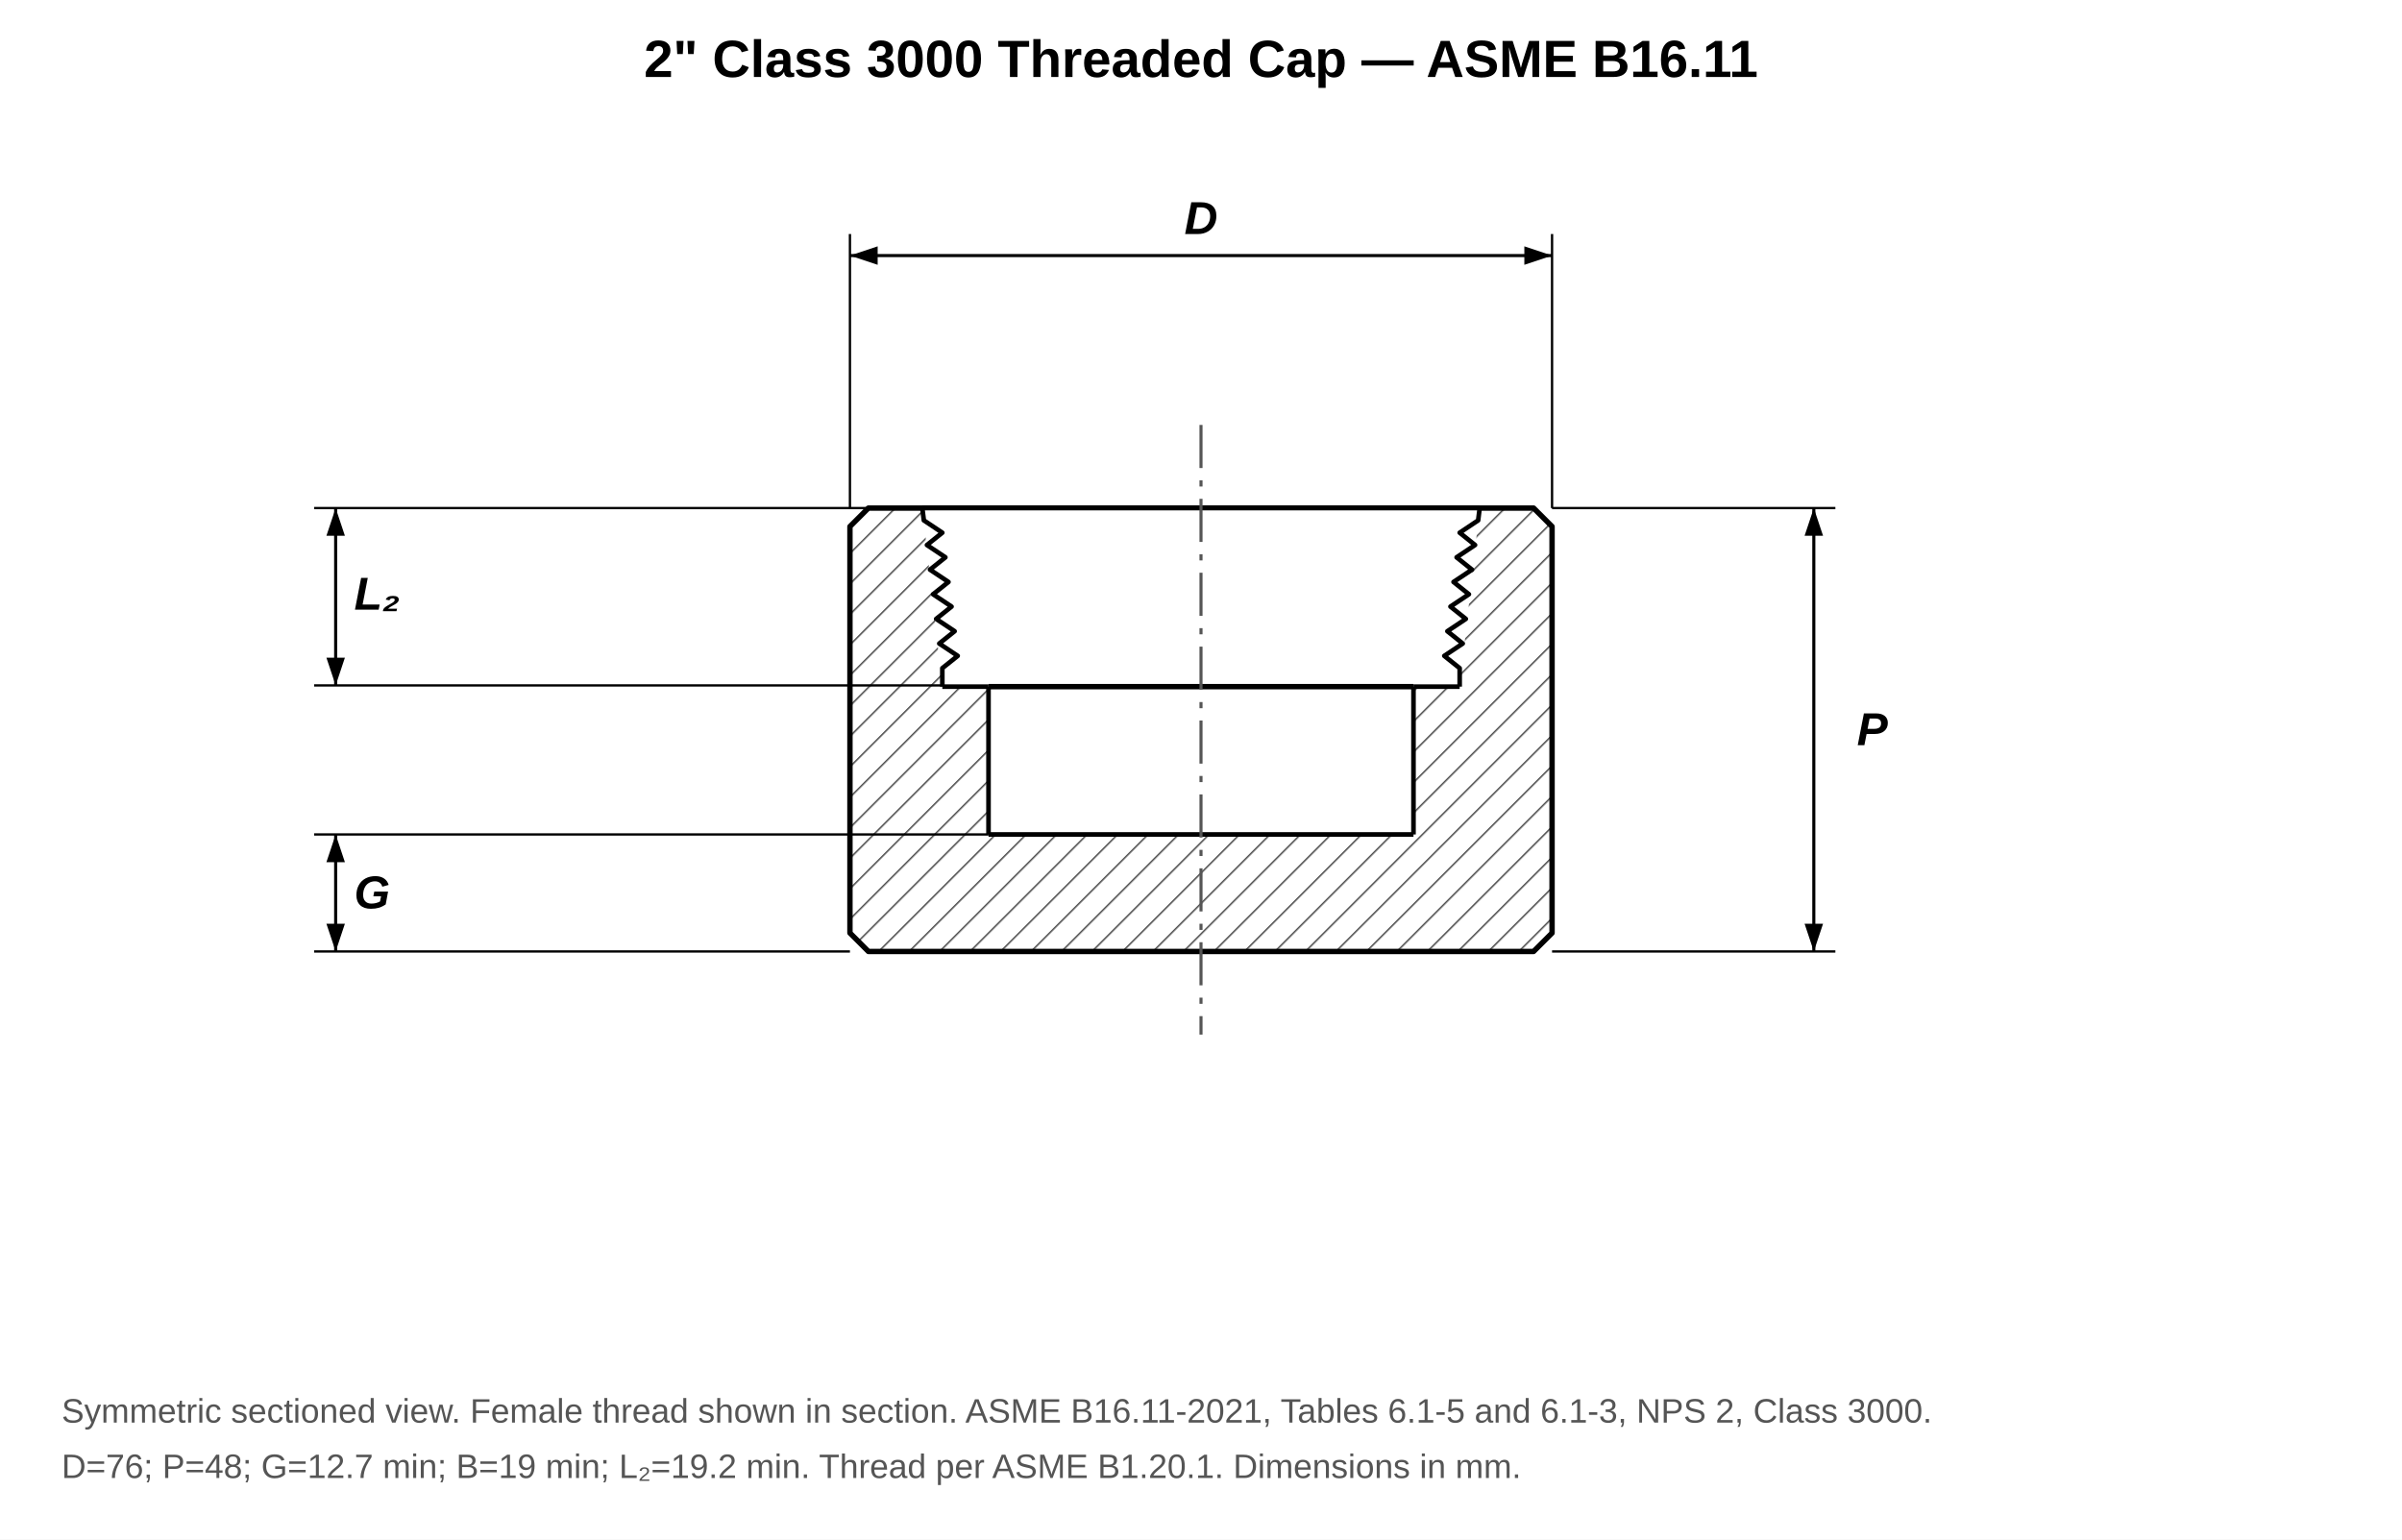
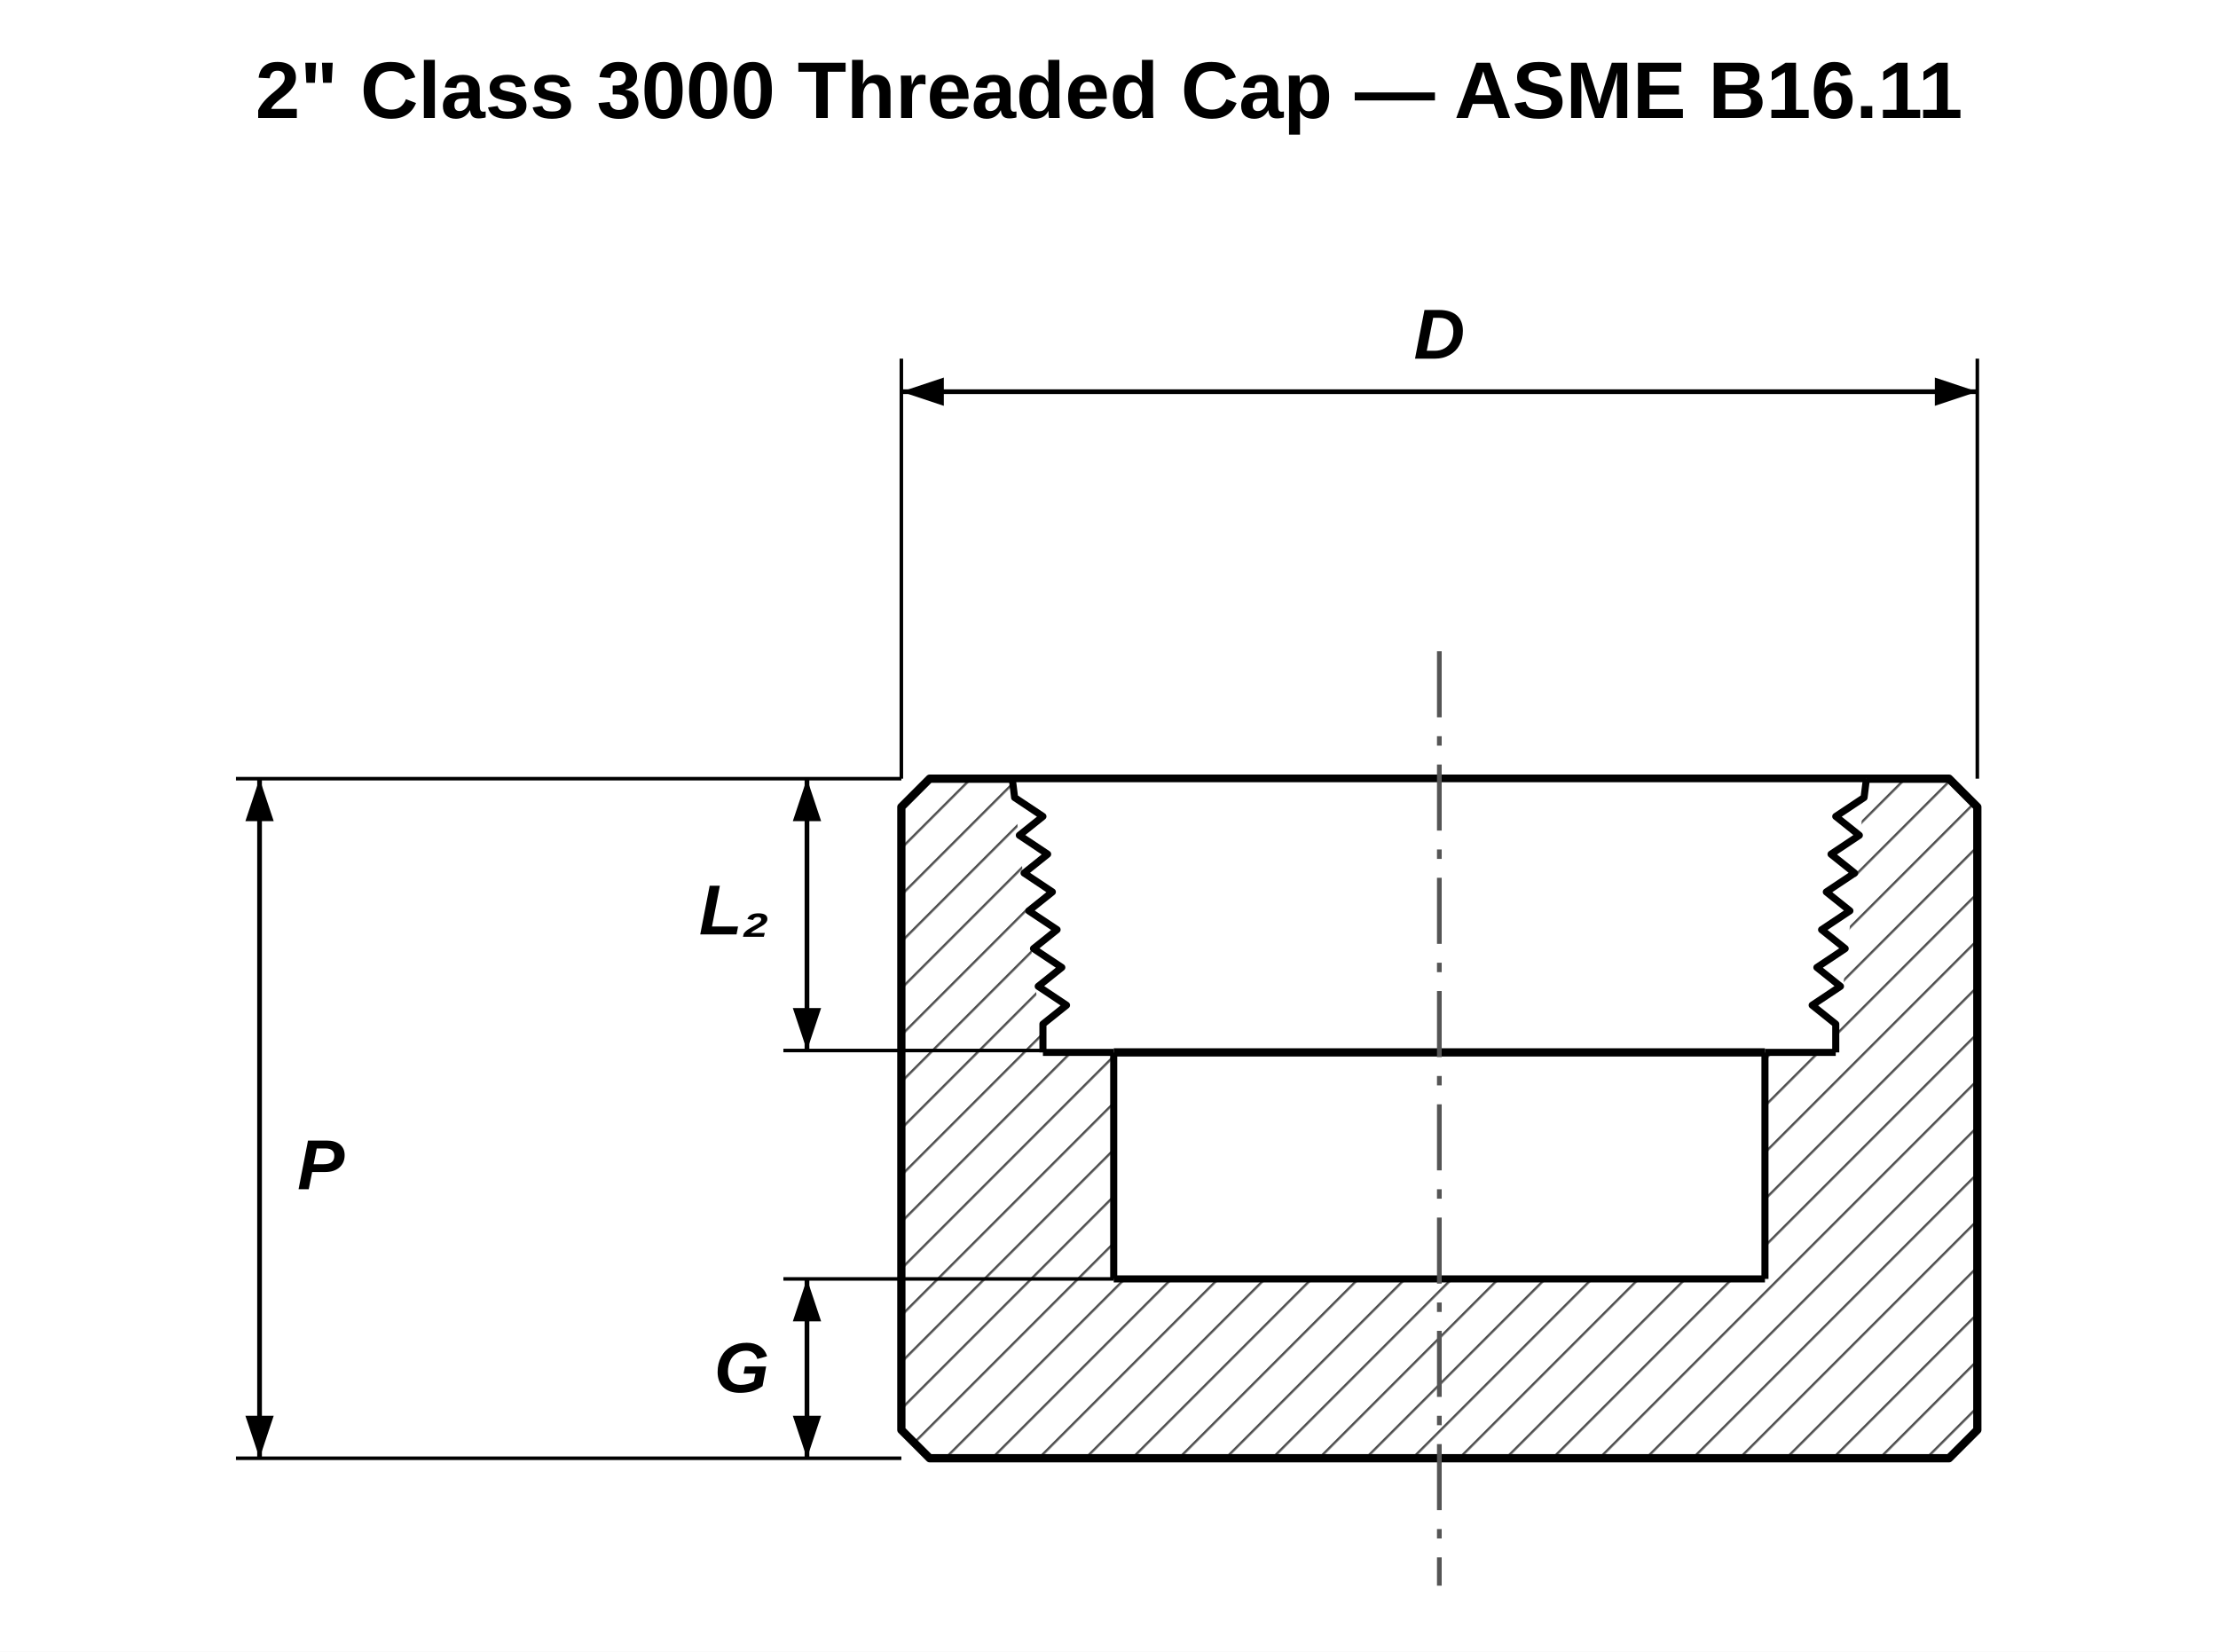
- <svg xmlns="http://www.w3.org/2000/svg" width="780" height="500" viewBox="0 0 780 500" font-family="Arial, sans-serif">
-   <rect width="780" height="500" fill="white" />
+ <svg xmlns="http://www.w3.org/2000/svg" width="470" height="350" viewBox="85 0 470 350" font-family="Arial, sans-serif">
+   <rect x="85" y="0" width="470" height="350" fill="white" />
  <defs>
    <pattern id="hatchCapT" patternUnits="userSpaceOnUse" width="7" height="7" patternTransform="rotate(45)">
      <rect width="7" height="7" fill="white" />
      <line x1="0" y1="0" x2="0" y2="7" stroke="#555" stroke-width="1" />
    </pattern>
    <marker id="arrowStartCapT" markerWidth="10" markerHeight="10" refX="0" refY="3" orient="auto" markerUnits="userSpaceOnUse">
      <path d="M9,0 L9,6 L0,3 z" fill="black" />
    </marker>
    <marker id="arrowEndCapT" markerWidth="10" markerHeight="10" refX="9" refY="3" orient="auto" markerUnits="userSpaceOnUse">
      <path d="M0,0 L0,6 L9,3 z" fill="black" />
    </marker>
    <g id="femaleThreadCapT">
      <path d="M-90.5,0 L90.5,0 L84,58 L-84,58 Z" fill="white" />
      <path d="M-90.5,0 L-90,4 L-84,8 L-89,12 L-83,16 L-88,20 L-82,24                L-87,28 L-81,32 L-86,36 L-80,40 L-85,44 L-79,48 L-84,52 L-84,58" fill="none" stroke="black" stroke-width="1.5" stroke-linejoin="round" />
      <path d="M90.5,0 L90,4 L84,8 L89,12 L83,16 L88,20 L82,24                L87,28 L81,32 L86,36 L80,40 L85,44 L79,48 L84,52 L84,58" fill="none" stroke="black" stroke-width="1.5" stroke-linejoin="round" />
      <line x1="-90.5" y1="0" x2="90.5" y2="0" stroke="black" stroke-width="1.5" />
      <line x1="-84" y1="58" x2="-69" y2="58" stroke="black" stroke-width="1.5" />
      <line x1="69" y1="58" x2="84" y2="58" stroke="black" stroke-width="1.5" />
    </g>
  </defs>
-   <text x="390" y="25" text-anchor="middle" font-size="17" font-weight="bold">2" Class 3000 Threaded Cap — ASME B16.11</text>
+   <text x="320" y="25" text-anchor="middle" font-size="17" font-weight="bold">2" Class 3000 Threaded Cap — ASME B16.11</text>
  <path d="M282,165 L498,165 L504,171 L504,303 L498,309            L282,309 L276,303 L276,171 Z" fill="url(#hatchCapT)" stroke="black" stroke-width="1.75" stroke-linejoin="round" />
  <rect x="321" y="223" width="138" height="48" fill="white" />
  <line x1="321" y1="223" x2="321" y2="271" stroke="black" stroke-width="1.5" />
  <line x1="459" y1="223" x2="459" y2="271" stroke="black" stroke-width="1.5" />
  <line x1="321" y1="271" x2="459" y2="271" stroke="black" stroke-width="1.5" />
  <use href="#femaleThreadCapT" transform="translate(390 165)" />
  <line x1="321" y1="223" x2="459" y2="223" stroke="black" stroke-width="1.75" />
  <line x1="390" y1="138" x2="390" y2="336" stroke="#555" stroke-width="1" stroke-dasharray="14,4,2,4" />
  <g fill="none" stroke="black">
    <line x1="276" y1="165" x2="276" y2="76" stroke-width="0.75" />
    <line x1="504" y1="165" x2="504" y2="76" stroke-width="0.75" />
    <line x1="276" y1="83" x2="504" y2="83" stroke-width="1" marker-start="url(#arrowStartCapT)" marker-end="url(#arrowEndCapT)" />
  </g>
  <text x="390" y="76" text-anchor="middle" font-size="15" font-style="italic" font-weight="bold">D</text>
  <g fill="none" stroke="black">
-     <line x1="300" y1="165" x2="102" y2="165" stroke-width="0.75" />
-     <line x1="306" y1="222.6" x2="102" y2="222.6" stroke-width="0.75" />
-     <line x1="109" y1="165" x2="109" y2="222.6" stroke-width="1" marker-start="url(#arrowStartCapT)" marker-end="url(#arrowEndCapT)" />
+     <line x1="276" y1="165" x2="135" y2="165" stroke-width="0.75" />
+     <line x1="306" y1="222.6" x2="251" y2="222.6" stroke-width="0.75" />
+     <line x1="256" y1="165" x2="256" y2="222.6" stroke-width="1" marker-start="url(#arrowStartCapT)" marker-end="url(#arrowEndCapT)" />
  </g>
-   <text x="115" y="198" text-anchor="start" font-size="15" font-style="italic" font-weight="bold">L₂</text>
+   <text x="248" y="198" text-anchor="end" font-size="15" font-style="italic" font-weight="bold">L₂</text>
  <g fill="none" stroke="black">
-     <line x1="504" y1="165" x2="596" y2="165" stroke-width="0.75" />
-     <line x1="504" y1="309" x2="596" y2="309" stroke-width="0.75" />
-     <line x1="589" y1="165" x2="589" y2="309" stroke-width="1" marker-start="url(#arrowStartCapT)" marker-end="url(#arrowEndCapT)" />
+     <line x1="140" y1="165" x2="140" y2="309" stroke-width="1" marker-start="url(#arrowStartCapT)" marker-end="url(#arrowEndCapT)" />
  </g>
-   <text x="603" y="242" font-size="15" font-style="italic" font-weight="bold">P</text>
+   <text x="148" y="252" text-anchor="start" font-size="15" font-style="italic" font-weight="bold">P</text>
  <g fill="none" stroke="black">
-     <line x1="321" y1="271" x2="102" y2="271" stroke-width="0.75" />
-     <line x1="276" y1="309" x2="102" y2="309" stroke-width="0.75" />
-     <line x1="109" y1="271" x2="109" y2="309" stroke-width="1" marker-start="url(#arrowStartCapT)" marker-end="url(#arrowEndCapT)" />
+     <line x1="321" y1="271" x2="251" y2="271" stroke-width="0.75" />
+     <line x1="276" y1="309" x2="135" y2="309" stroke-width="0.75" />
+     <line x1="256" y1="271" x2="256" y2="309" stroke-width="1" marker-start="url(#arrowStartCapT)" marker-end="url(#arrowEndCapT)" />
  </g>
-   <text x="115" y="295" text-anchor="start" font-size="15" font-style="italic" font-weight="bold">G</text>
-   <g font-size="11" fill="#555">
-     <text x="20" y="462">Symmetric sectioned view. Female thread shown in section. ASME B16.11-2021, Tables 6.1-5 and 6.1-3, NPS 2, Class 3000.</text>
-     <text x="20" y="480">D=76; P=48; G=12.7 min; B=19 min; L₂=19.2 min. Thread per ASME B1.20.1. Dimensions in mm.</text>
-   </g>
+   <text x="248" y="295" text-anchor="end" font-size="15" font-style="italic" font-weight="bold">G</text>
</svg>
